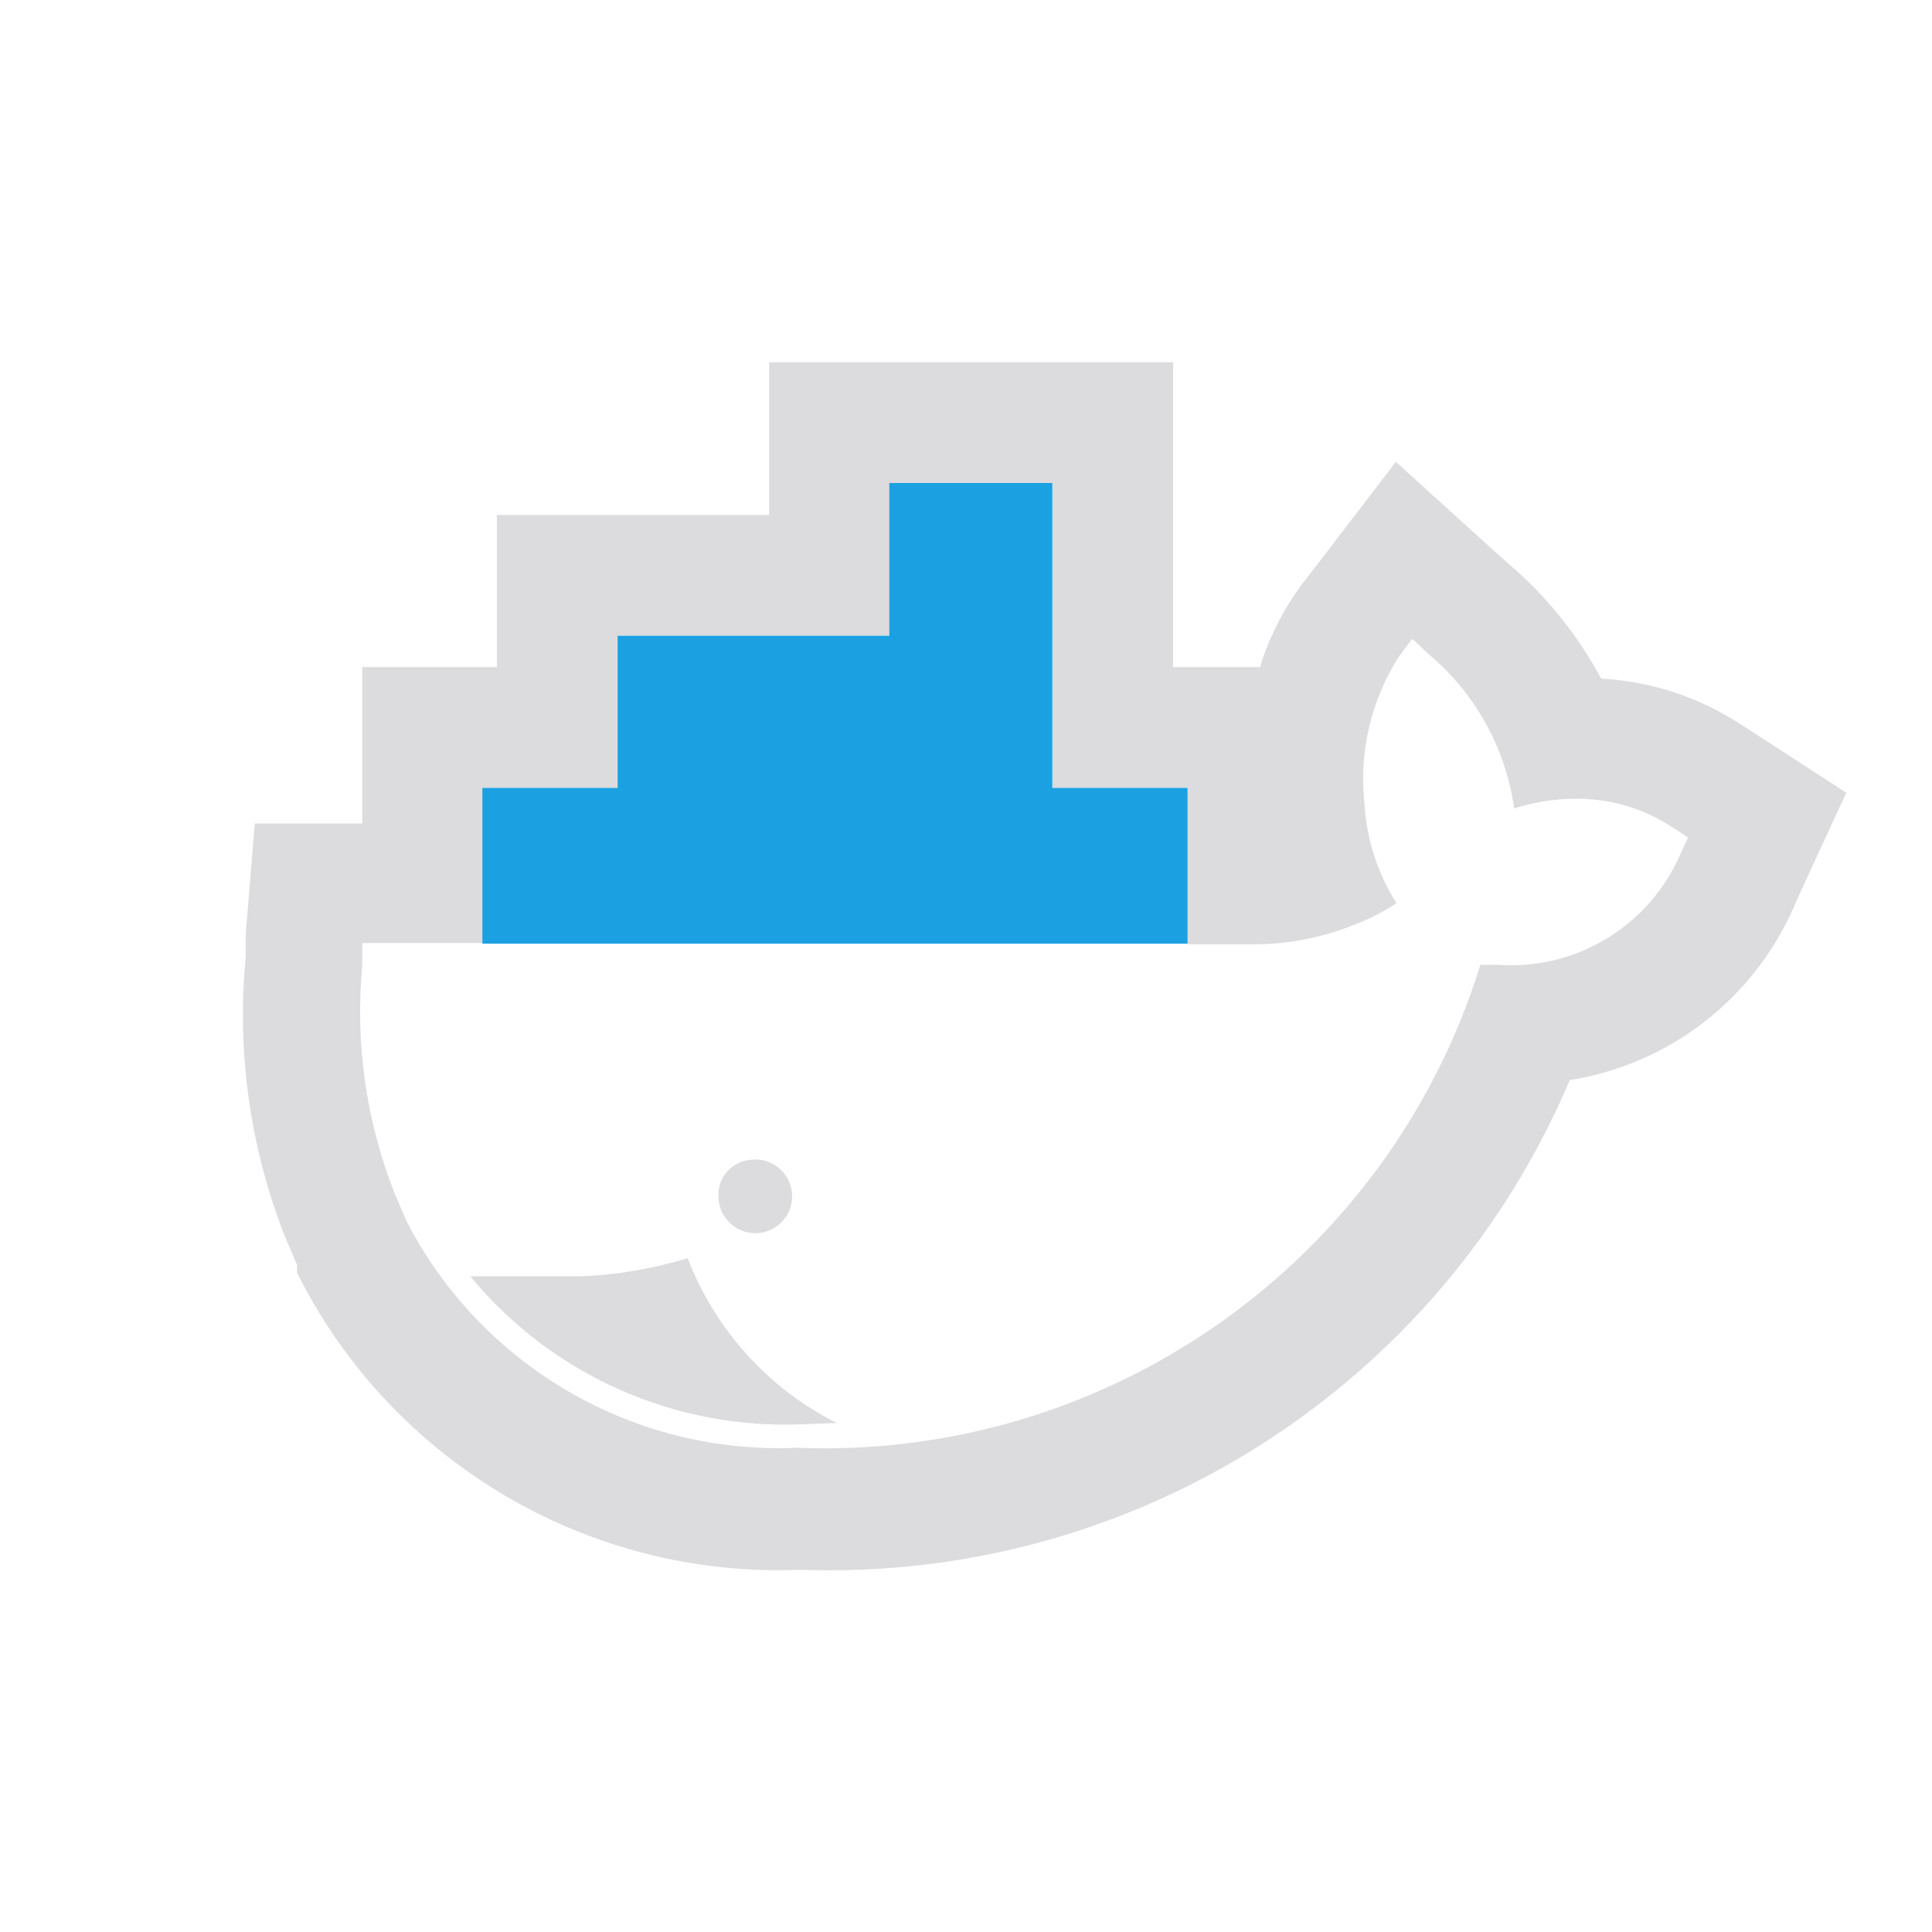
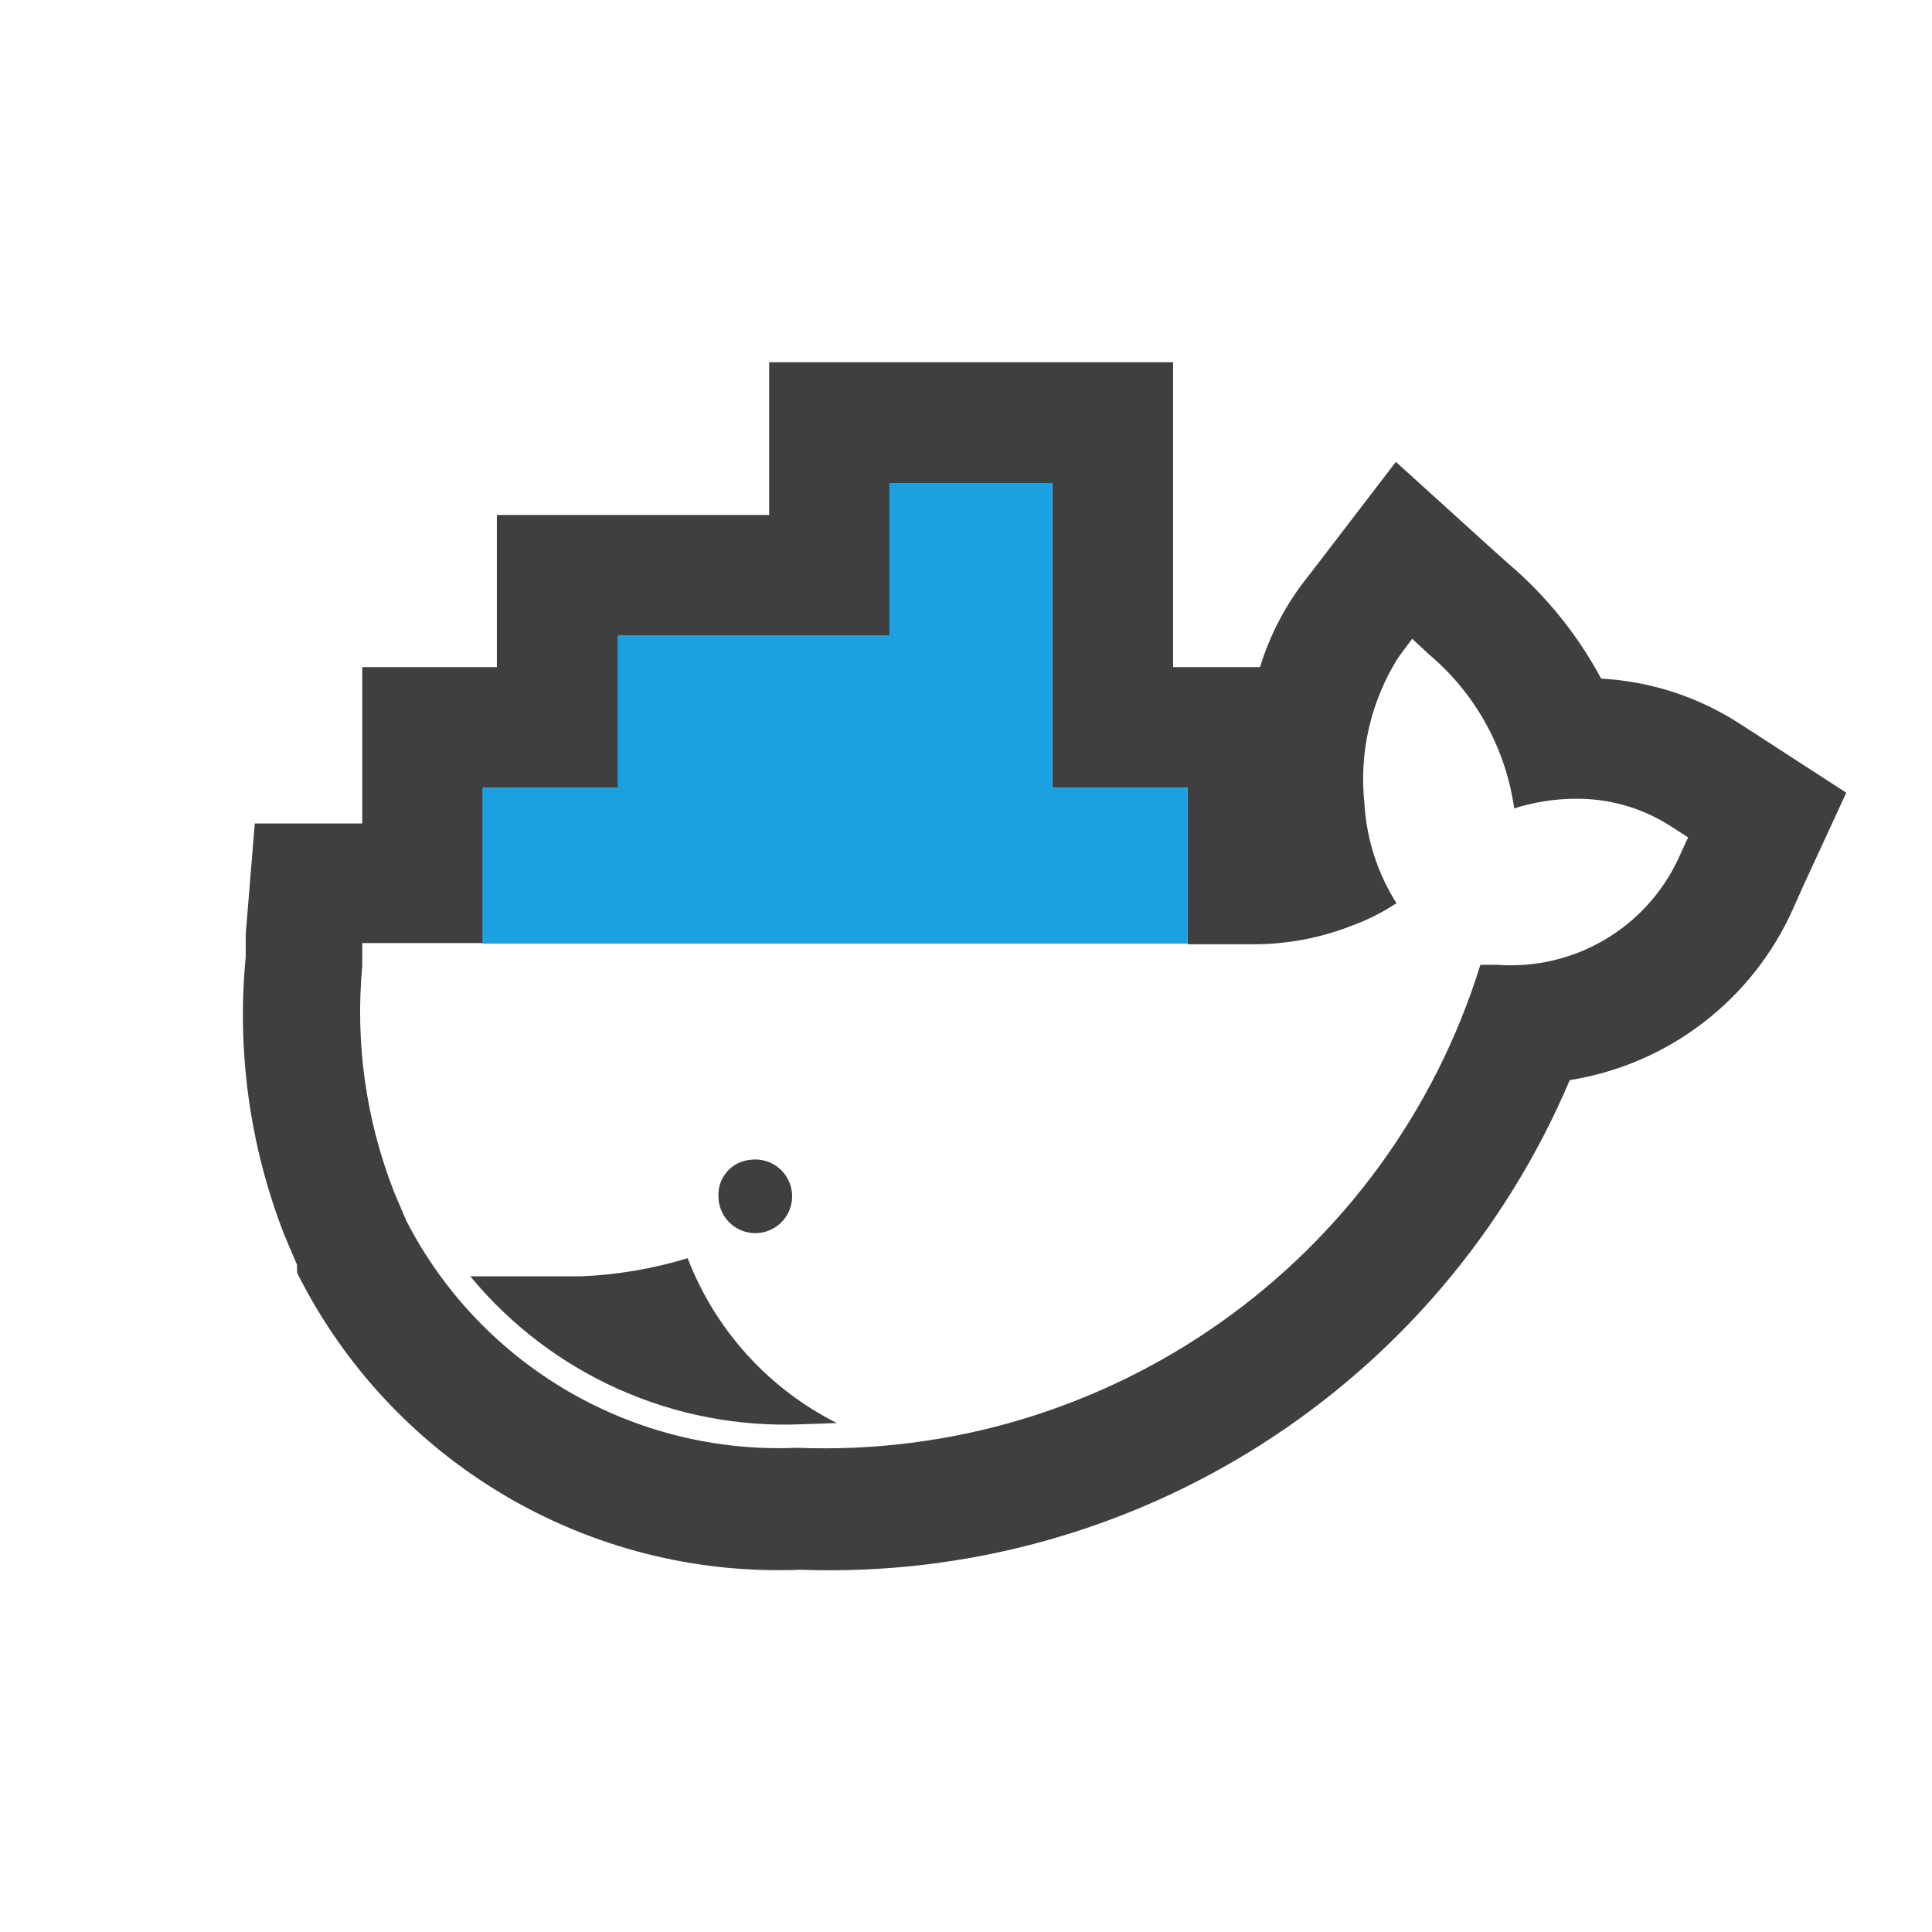
<svg xmlns="http://www.w3.org/2000/svg" id="Bases" viewBox="0 0 32 32">
  <defs>
-     <style>.cls-1{fill:#dcdbdd;}.cls-2{fill:#1ba1e2;}</style>
+     <style>.cls-1{fill:#3f3f40;}.cls-2{fill:#1ba1e2;}</style>
  </defs>
  <g id="outline">
    <path class="cls-1" d="M17.43,8v5.05h2.24v2.59h1.14a4.45,4.45,0,0,0,1.56-.3,3.6,3.6,0,0,0,.76-.38,3.46,3.46,0,0,1-.53-1.64,3.78,3.78,0,0,1,.56-2.43l.23-.31.28.26a4.08,4.08,0,0,1,1.41,2.55,3.37,3.37,0,0,1,1-.16,2.86,2.86,0,0,1,1.57.44l.31.2-.16.35a3.06,3.06,0,0,1-3,1.76h-.28a11.38,11.38,0,0,1-11.32,8,6.94,6.94,0,0,1-6.47-3.76l0,0-.2-.47A8.18,8.18,0,0,1,6,16l0-.38H8V13.05h2.24V10.53h4.5V8h2.7m2-2h-6.7V8.53H8.23v2.52H6v2.59H4.22l-.15,1.83,0,.38a10,10,0,0,0,.65,4.63l0,0v0l.2.47,0,.06,0,.07A8.91,8.91,0,0,0,13.25,26,13.32,13.32,0,0,0,26,17.89a4.89,4.89,0,0,0,3.7-2.84l.16-.36.72-1.56-1.45-.94-.31-.2a4.69,4.69,0,0,0-2.3-.75A6.58,6.58,0,0,0,25,9.35l-.28-.25-1.6-1.45L21.81,9.36l-.24.31a4.5,4.5,0,0,0-.7,1.38H19.43V6Z" />
  </g>
  <path class="cls-1" d="M12.43,19.21a.61.61,0,1,1-.53.61.58.58,0,0,1,.53-.61" />
  <path class="cls-1" d="M13.86,23.57a5.11,5.11,0,0,1-2.47-2.73,7.07,7.07,0,0,1-1.77.3c-.26,0-.54,0-.83,0s-.68,0-1,0a6.75,6.75,0,0,0,5.5,2.45Z" />
  <g id="outline-2" data-name="outline">
    <polygon class="cls-2" points="17.43 13.05 19.67 13.05 19.67 15.63 7.99 15.63 7.99 13.05 10.23 13.05 10.23 10.53 14.73 10.53 14.73 8 17.43 8 17.43 13.05" />
  </g>
</svg>
